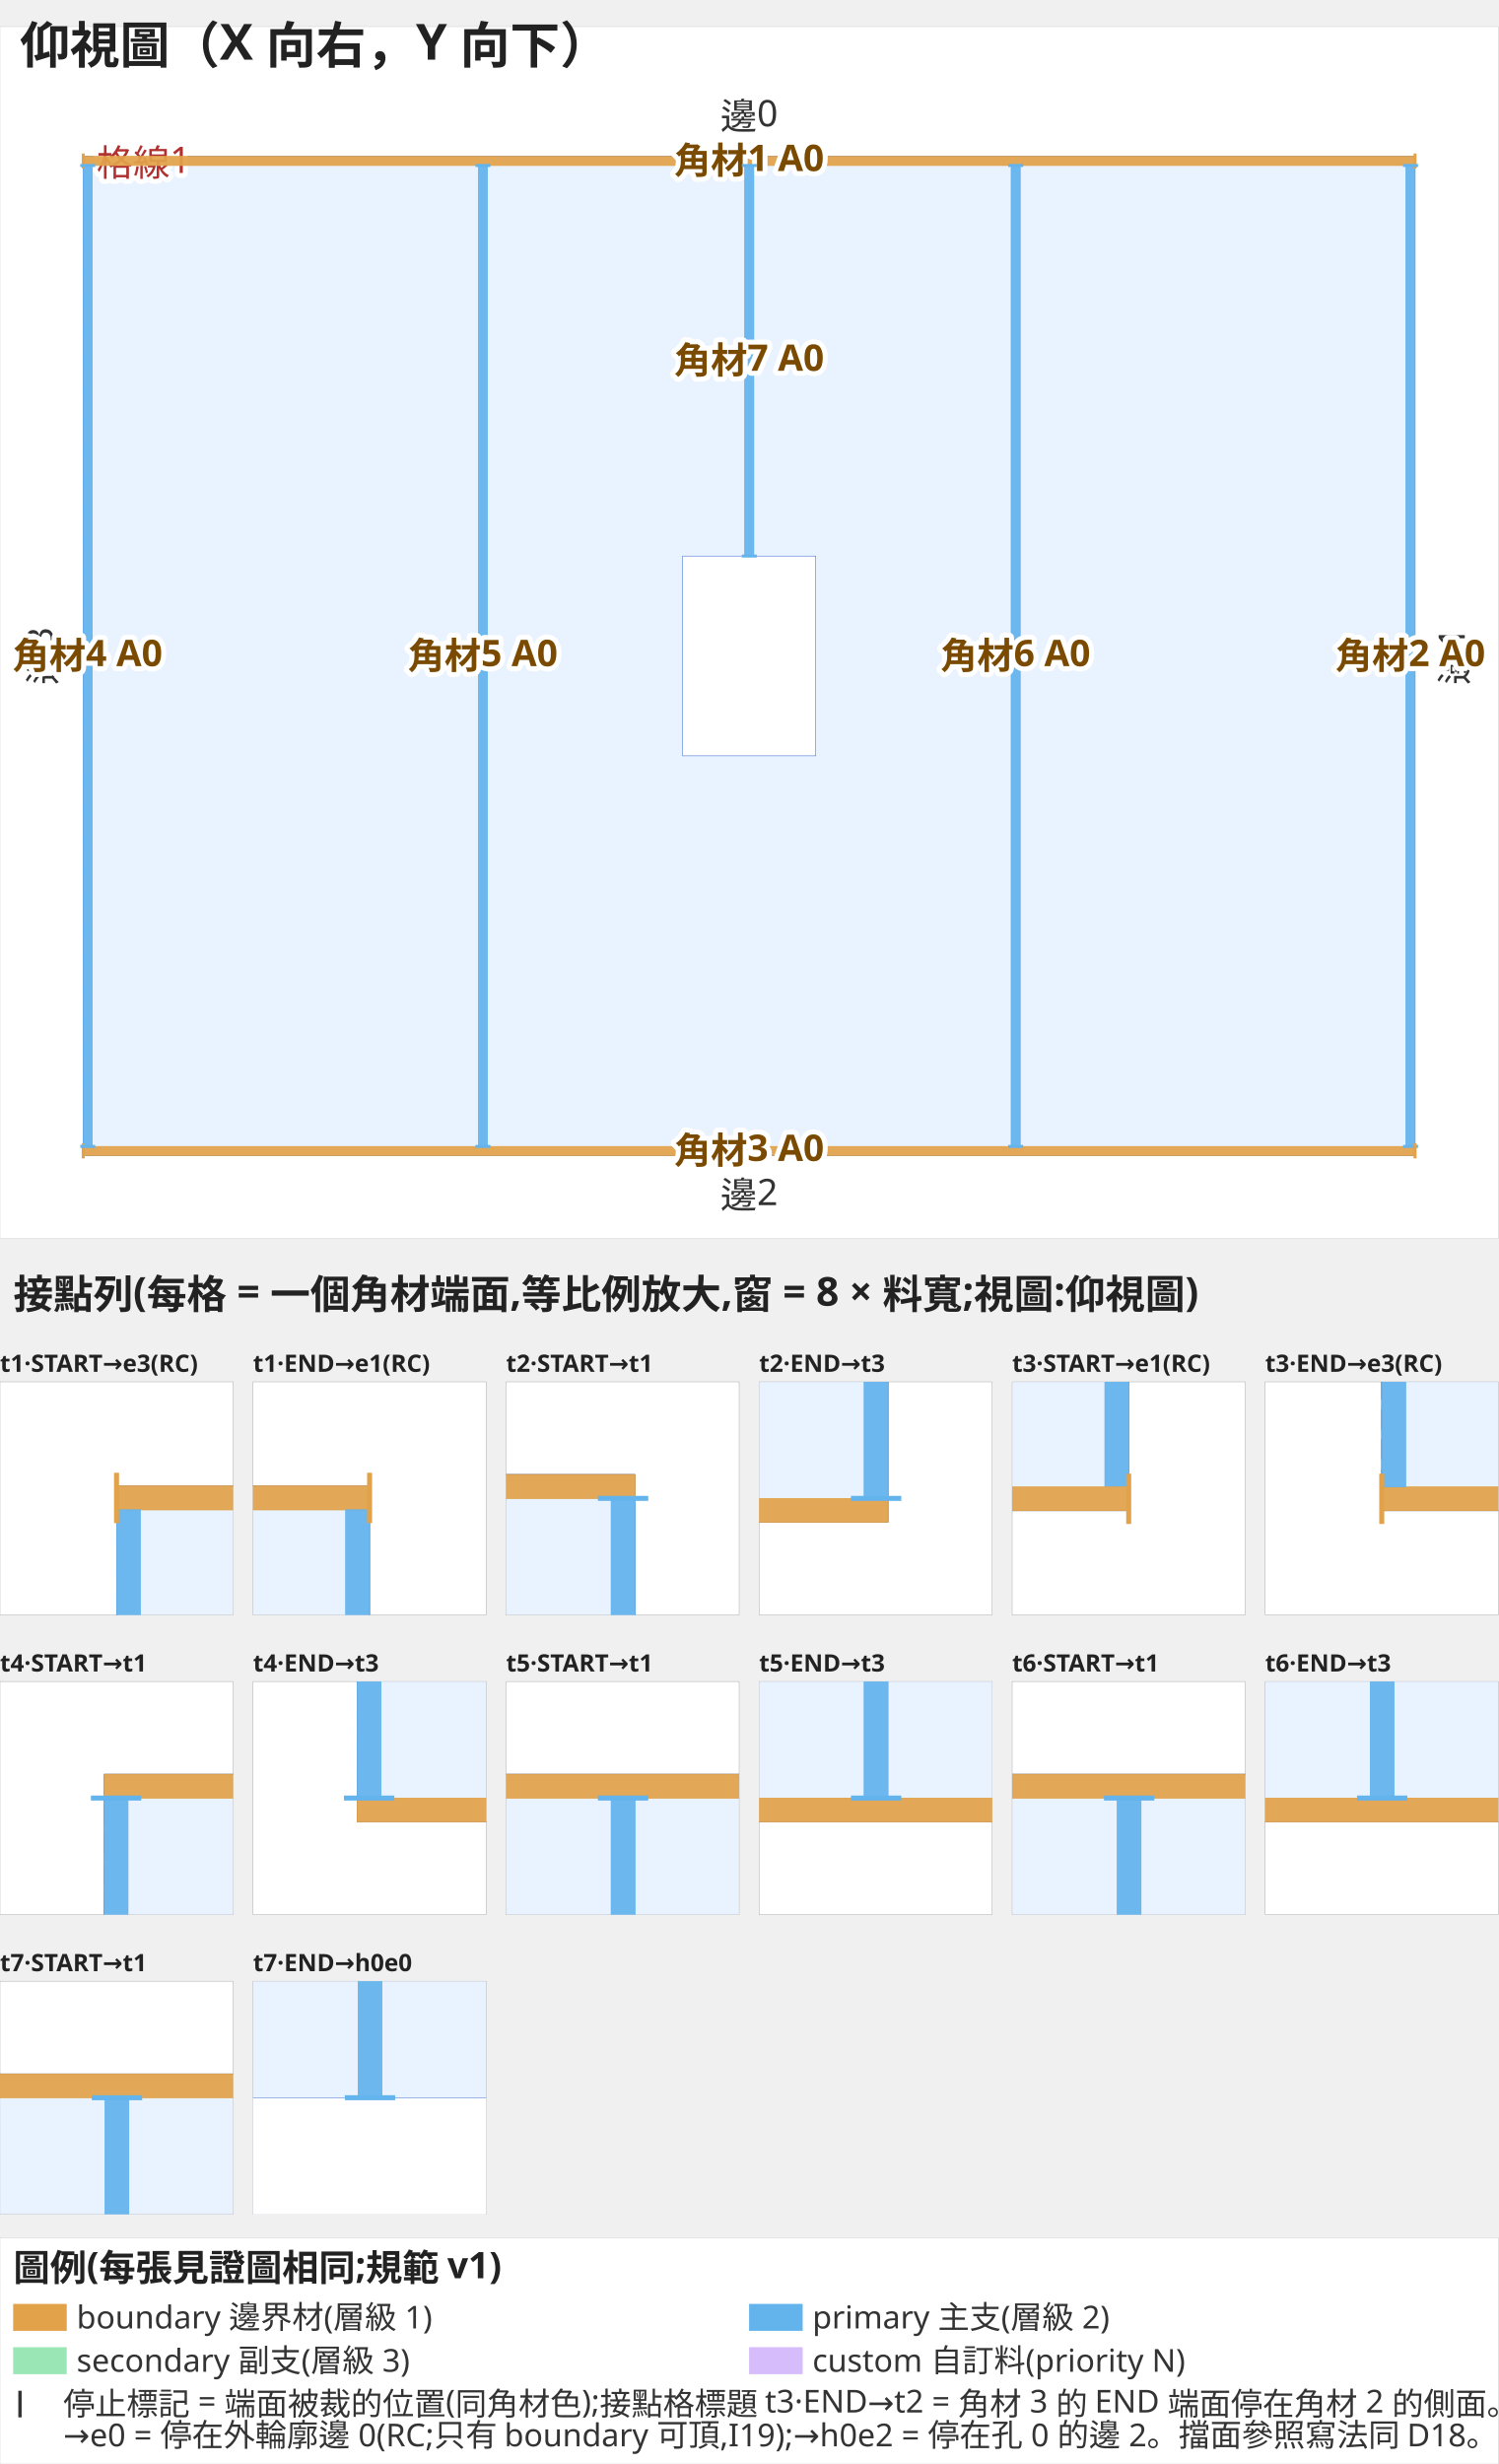
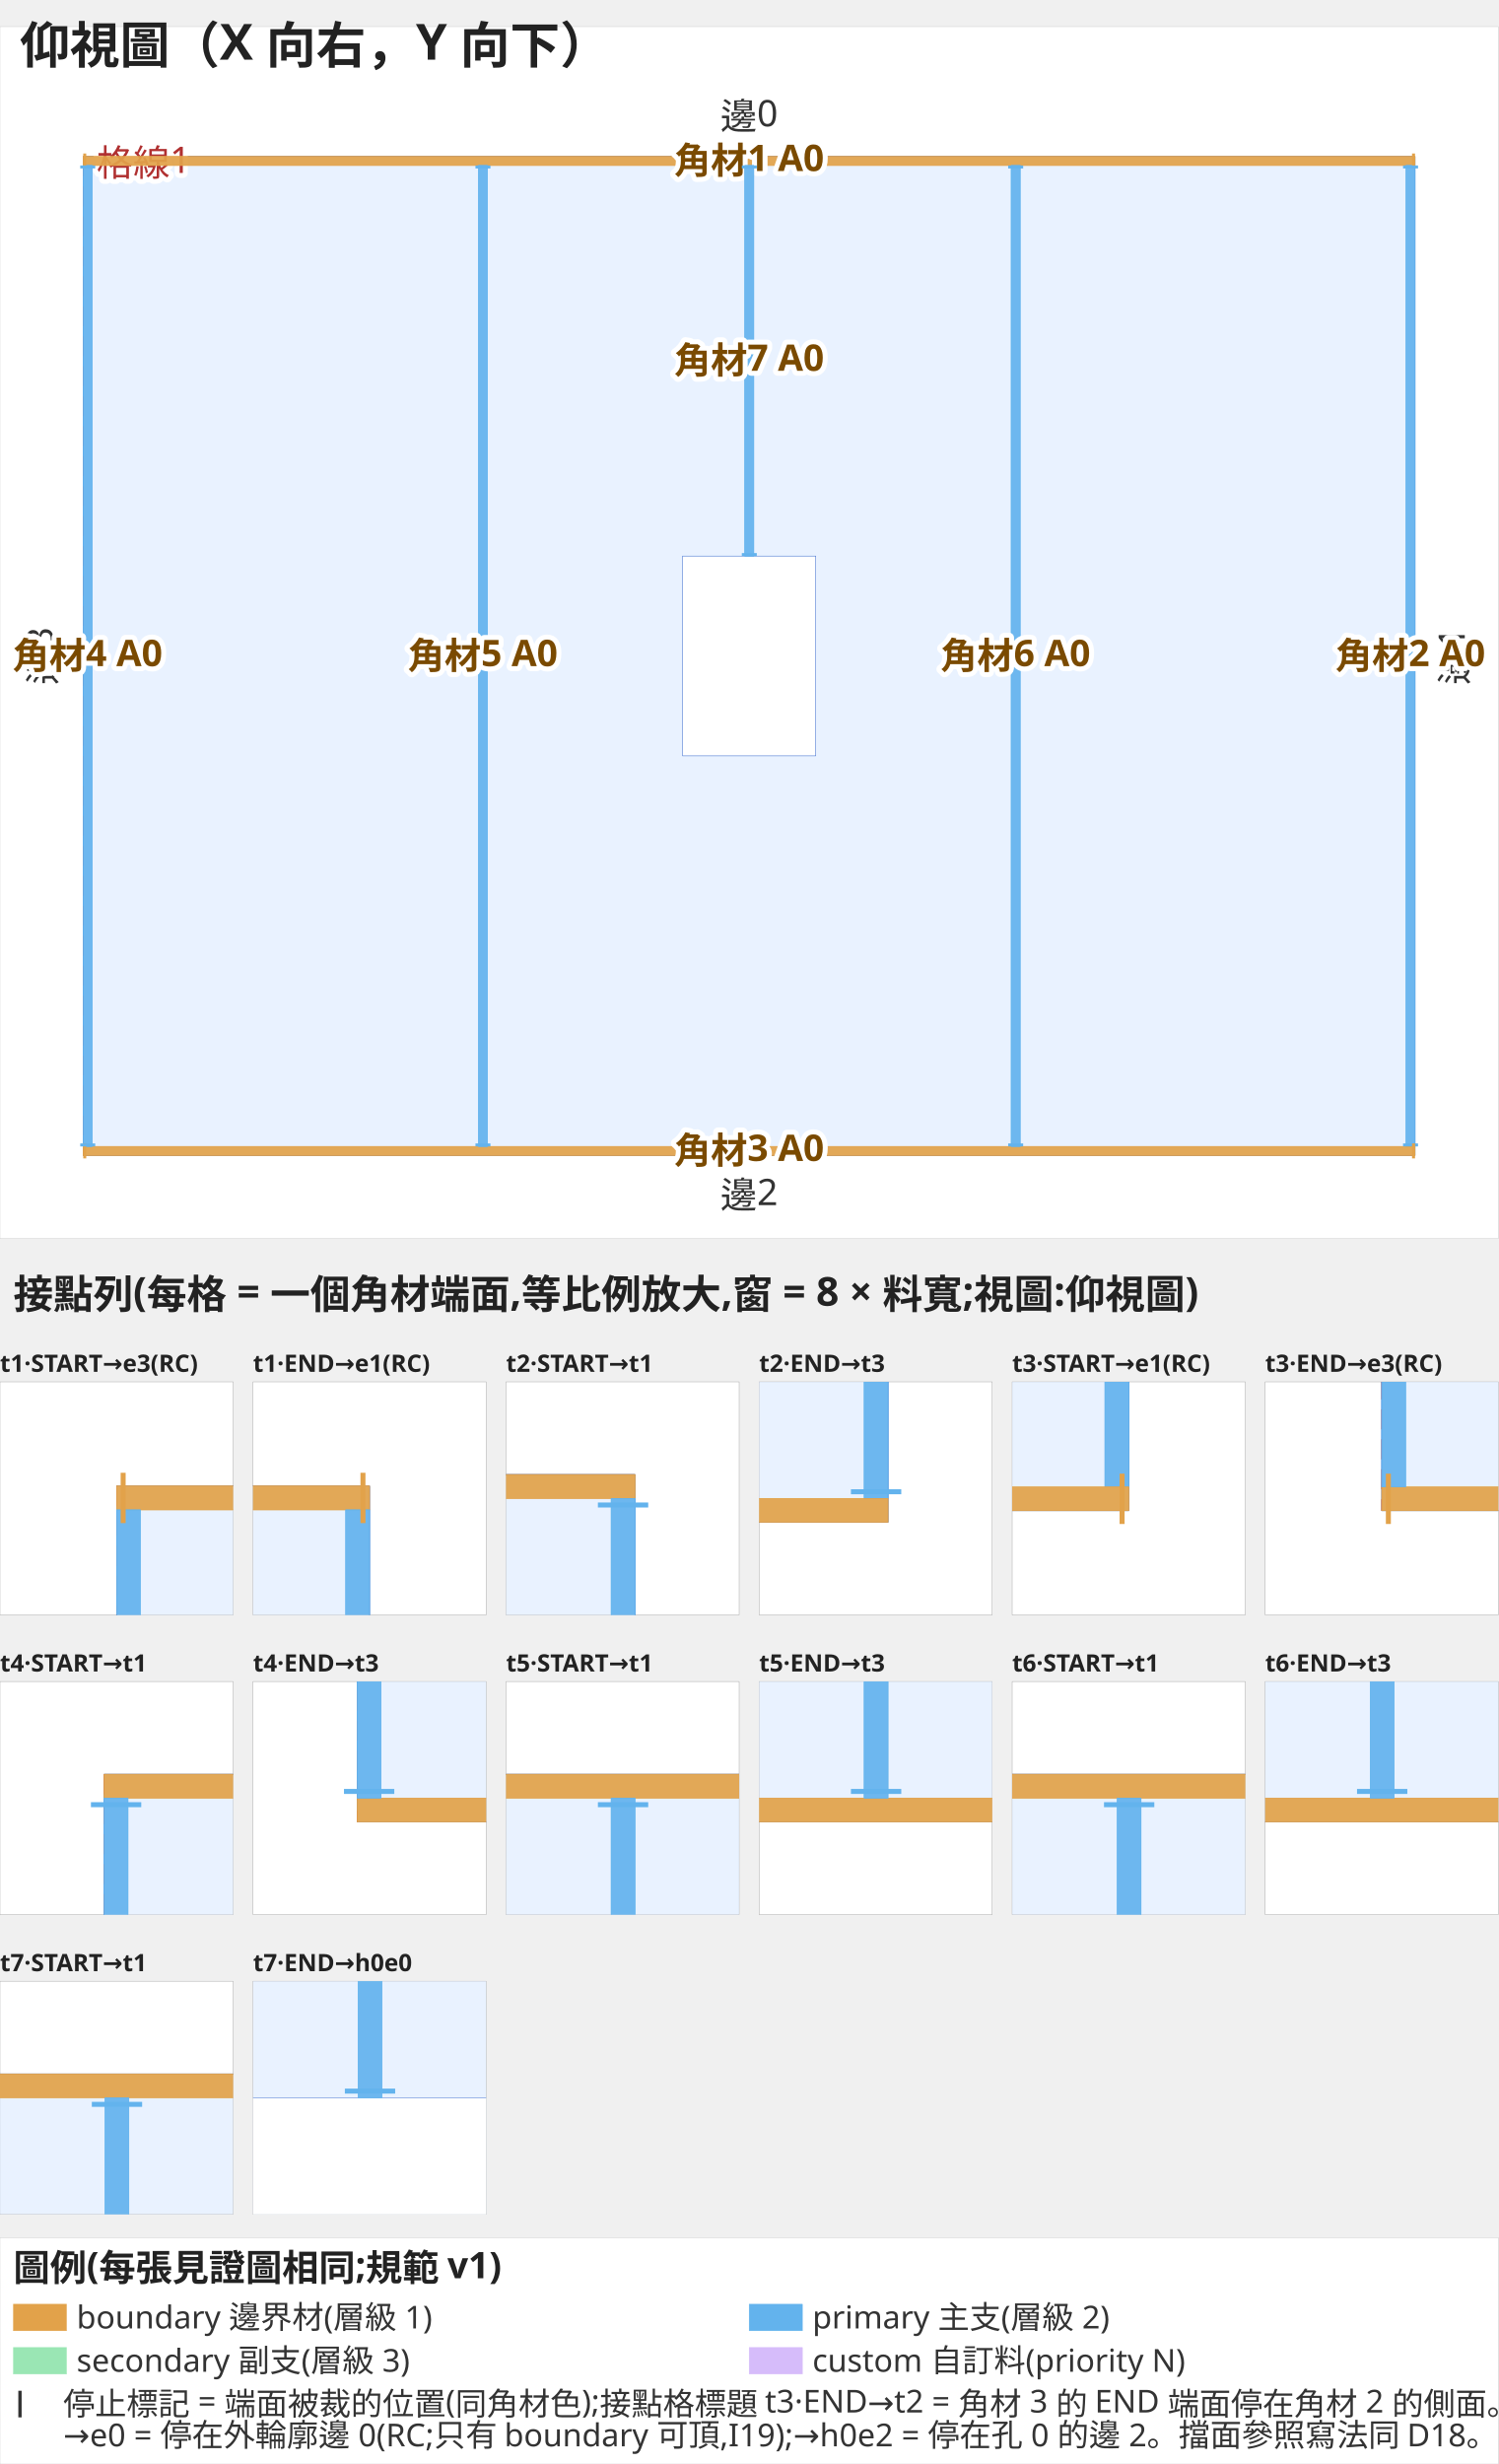
<svg xmlns="http://www.w3.org/2000/svg" width="100%" viewBox="0 1460 4500 7400" data-full="0 1460 4500 7400">
  <style>
  polygon, line, rect { vector-effect: non-scaling-stroke; }
  .frame { fill: #ffffff; stroke: #bbbbbb; stroke-width: 1px; }
  .title { font: bold 150px sans-serif; fill: #222222; }
  .label { font: 110px sans-serif; fill: #333333; text-anchor: middle; dominant-baseline: middle; }
  .guide-label { text-anchor: start; fill: #b03030; }
  .timber-label { fill: #7a4a00; font-weight: bold; }
  .guide-label, .timber-label { paint-order: stroke; stroke: #ffffff; stroke-width: 30px; stroke-linejoin: round; }
  .surface { fill: #dbe9ff; fill-opacity: 0.6; stroke: #3366cc; stroke-width: 1.5px; }
  .hole { fill: #ffffff; stroke: #3366cc; stroke-width: 1.5px; }
  .edge { stroke: #3366cc; stroke-width: 1.5px; }
  .edge-free { stroke: #e08020; stroke-width: 1.5px; stroke-dasharray: 30 15; }
  .guide { stroke: #cc3333; stroke-width: 1px; stroke-dasharray: 60 30; }
  .timber-face { fill: #ffd27f; fill-opacity: 0.5; stroke: #a06000; stroke-width: 1.5px; }
  .timber-face-near { fill-opacity: 0.85; }
</style>
  <style id="witness">.role-boundary{fill:#e2a24a;stroke:#e2a24a}.role-primary{fill:#63b3ed;stroke:#63b3ed}.role-secondary{fill:#9ae6b4;stroke:#9ae6b4}.role-custom{fill:#d6bcfa;stroke:#d6bcfa}.stop{fill:none;stroke-linecap:butt}.stop-label{font:bold 110px sans-serif;dominant-baseline:middle;paint-order:stroke;stroke:#ffffff;stroke-width:30px;stroke-linejoin:round}.tile-frame{fill:#ffffff;stroke:#888888;stroke-width:1px}.tile-title{font:bold 72px sans-serif;fill:#222222}.tile .label{display:none}.legend-title{font:bold 110px sans-serif;fill:#222222}.legend-text{font:95px sans-serif;fill:#333333;dominant-baseline:middle}.legend-box{fill:#ffffff;stroke:#bbbbbb;stroke-width:1px}.section-title{font:bold 120px sans-serif;fill:#222222}</style>
  <g transform="translate(250,1930)" data-view="bottom">
    <rect class="frame" x="-250" y="-390" width="4500" height="3640" />
    <text x="-190" y="-280" class="title">仰視圖（X 向右，Y 向下）</text>
    <polygon points="0,0 4000,0 4000,3000 0,3000" class="surface" />
    <polygon points="1800,1200 2200,1200 2200,1800 1800,1800" class="hole" />
    <line x1="0" y1="0" x2="4000" y2="0" class="edge" />
    <text x="2000" y="-120" class="label">邊0</text>
    <line x1="4000" y1="0" x2="4000" y2="3000" class="edge" />
    <text x="4120" y="1500" class="label" transform="rotate(-90 4120 1500)">邊1</text>
    <line x1="4000" y1="3000" x2="0" y2="3000" class="edge" />
    <text x="2000" y="3120" class="label">邊2</text>
    <line x1="0" y1="3000" x2="0" y2="0" class="edge" />
    <text x="-120" y="1500" class="label" transform="rotate(-90 -120 1500)">邊3</text>
    <line x1="0" y1="0" x2="0" y2="3000" class="guide" />
    <text x="40" y="20" class="label guide-label">格線1</text>
    <line x1="0" y1="0" x2="0" y2="3000" class="guide" />
    <line x1="0" y1="0" x2="0" y2="3000" class="guide" />
    <polygon points="0,0 4000,0 4000,27 0,27" class="timber-face role-boundary" data-t="1" />
    <polygon points="0,0 0,27 4000,27 4000,0" class="timber-face timber-face-near role-boundary" data-t="1" />
    <text x="2000" y="13" class="label timber-label">角材1 A0</text>
    <polygon points="4000,27 4000,2973 3973,2973 3973,27" class="timber-face role-primary" data-t="2" />
    <polygon points="4000,27 3973,27 3973,2973 4000,2973" class="timber-face timber-face-near role-primary" data-t="2" />
    <text x="3986" y="1500" class="label timber-label">角材2 A0</text>
    <polygon points="4000,3000 0,3000 0,2973 4000,2973" class="timber-face role-boundary" data-t="3" />
    <polygon points="4000,3000 4000,2973 0,2973 0,3000" class="timber-face timber-face-near role-boundary" data-t="3" />
    <text x="2000" y="2986" class="label timber-label">角材3 A0</text>
    <polygon points="27,27 27,2973 0,2973 0,27" class="timber-face role-primary" data-t="4" />
    <polygon points="27,27 0,27 0,2973 27,2973" class="timber-face timber-face-near role-primary" data-t="4" />
    <text x="13" y="1500" class="label timber-label">角材4 A0</text>
    <polygon points="1214,27 1214,2973 1187,2973 1187,27" class="timber-face role-primary" data-t="5" />
    <polygon points="1214,27 1187,27 1187,2973 1214,2973" class="timber-face timber-face-near role-primary" data-t="5" />
    <text x="1200" y="1500" class="label timber-label">角材5 A0</text>
    <polygon points="2814,27 2814,2973 2787,2973 2787,27" class="timber-face role-primary" data-t="6" />
    <polygon points="2814,27 2787,27 2787,2973 2814,2973" class="timber-face timber-face-near role-primary" data-t="6" />
    <text x="2800" y="1500" class="label timber-label">角材6 A0</text>
    <polygon points="2014,27 2014,1200 1987,1200 1987,27" class="timber-face role-primary" data-t="7" />
    <polygon points="2014,27 1987,27 1987,1200 2014,1200" class="timber-face timber-face-near role-primary" data-t="7" />
    <text x="2000" y="613" class="label timber-label">角材7 A0</text>
-     <line x1="0" y1="-9" x2="0" y2="36" class="stop" stroke="#e2a24a" stroke-width="9" data-joint="t1.START" />
-     <line x1="4000" y1="-9" x2="4000" y2="36" class="stop" stroke="#e2a24a" stroke-width="9" data-joint="t1.END" />
-     <line x1="3964" y1="27" x2="4009" y2="27" class="stop" stroke="#63b3ed" stroke-width="9" data-joint="t2.START" />
-     <line x1="3964" y1="2973" x2="4009" y2="2973" class="stop" stroke="#63b3ed" stroke-width="9" data-joint="t2.END" />
-     <line x1="4000" y1="2964" x2="4000" y2="3009" class="stop" stroke="#e2a24a" stroke-width="9" data-joint="t3.START" />
-     <line x1="0" y1="2964" x2="0" y2="3009" class="stop" stroke="#e2a24a" stroke-width="9" data-joint="t3.END" />
-     <line x1="-9" y1="27" x2="36" y2="27" class="stop" stroke="#63b3ed" stroke-width="9" data-joint="t4.START" />
-     <line x1="-9" y1="2973" x2="36" y2="2973" class="stop" stroke="#63b3ed" stroke-width="9" data-joint="t4.END" />
-     <line x1="1178" y1="27" x2="1223" y2="27" class="stop" stroke="#63b3ed" stroke-width="9" data-joint="t5.START" />
-     <line x1="1178" y1="2973" x2="1223" y2="2973" class="stop" stroke="#63b3ed" stroke-width="9" data-joint="t5.END" />
-     <line x1="2778" y1="27" x2="2823" y2="27" class="stop" stroke="#63b3ed" stroke-width="9" data-joint="t6.START" />
-     <line x1="2778" y1="2973" x2="2823" y2="2973" class="stop" stroke="#63b3ed" stroke-width="9" data-joint="t6.END" />
-     <line x1="1978" y1="27" x2="2023" y2="27" class="stop" stroke="#63b3ed" stroke-width="9" data-joint="t7.START" />
-     <line x1="1978" y1="1200" x2="2023" y2="1200" class="stop" stroke="#63b3ed" stroke-width="9" data-joint="t7.END" />
+     <line x1="4.5" y1="-9" x2="4.5" y2="36" class="stop" stroke="#e2a24a" stroke-width="9" data-joint="t1.START" />
+     <line x1="3995.5" y1="-9" x2="3995.5" y2="36" class="stop" stroke="#e2a24a" stroke-width="9" data-joint="t1.END" />
+     <line x1="3964" y1="31.5" x2="4009" y2="31.5" class="stop" stroke="#63b3ed" stroke-width="9" data-joint="t2.START" />
+     <line x1="3964" y1="2968.5" x2="4009" y2="2968.5" class="stop" stroke="#63b3ed" stroke-width="9" data-joint="t2.END" />
+     <line x1="3995.5" y1="2964" x2="3995.5" y2="3009" class="stop" stroke="#e2a24a" stroke-width="9" data-joint="t3.START" />
+     <line x1="4.5" y1="2964" x2="4.5" y2="3009" class="stop" stroke="#e2a24a" stroke-width="9" data-joint="t3.END" />
+     <line x1="-9" y1="31.5" x2="36" y2="31.5" class="stop" stroke="#63b3ed" stroke-width="9" data-joint="t4.START" />
+     <line x1="-9" y1="2968.5" x2="36" y2="2968.5" class="stop" stroke="#63b3ed" stroke-width="9" data-joint="t4.END" />
+     <line x1="1178" y1="31.5" x2="1223" y2="31.5" class="stop" stroke="#63b3ed" stroke-width="9" data-joint="t5.START" />
+     <line x1="1178" y1="2968.5" x2="1223" y2="2968.5" class="stop" stroke="#63b3ed" stroke-width="9" data-joint="t5.END" />
+     <line x1="2778" y1="31.5" x2="2823" y2="31.5" class="stop" stroke="#63b3ed" stroke-width="9" data-joint="t6.START" />
+     <line x1="2778" y1="2968.5" x2="2823" y2="2968.5" class="stop" stroke="#63b3ed" stroke-width="9" data-joint="t6.END" />
+     <line x1="1978" y1="31.5" x2="2023" y2="31.5" class="stop" stroke="#63b3ed" stroke-width="9" data-joint="t7.START" />
+     <line x1="1978" y1="1195.5" x2="2023" y2="1195.5" class="stop" stroke="#63b3ed" stroke-width="9" data-joint="t7.END" />
  </g>
  <text x="40" y="5390" class="section-title">接點列(每格 = 一個角材端面,等比例放大,窗 = 8 × 料寬;視圖:仰視圖)</text>
  <text x="0" y="5580" class="tile-title">t1·START→e3(RC)</text>
  <rect x="0" y="5610" width="700" height="700" class="tile-frame" />
  <svg x="0" y="5610" width="700" height="700" viewBox="-132 -118 264 264" preserveAspectRatio="xMidYMid meet" class="tile" data-joint="t1.START">
    <polygon points="0,0 4000,0 4000,3000 0,3000" class="surface" />
    <polygon points="1800,1200 2200,1200 2200,1800 1800,1800" class="hole" />
    <line x1="0" y1="0" x2="4000" y2="0" class="edge" />
    <line x1="4000" y1="0" x2="4000" y2="3000" class="edge" />
    <line x1="4000" y1="3000" x2="0" y2="3000" class="edge" />
    <line x1="0" y1="3000" x2="0" y2="0" class="edge" />
    <line x1="0" y1="0" x2="0" y2="3000" class="guide" />
    <line x1="0" y1="0" x2="0" y2="3000" class="guide" />
    <line x1="0" y1="0" x2="0" y2="3000" class="guide" />
    <polygon points="0,0 4000,0 4000,27 0,27" class="timber-face role-boundary" data-t="1" />
    <polygon points="0,0 0,27 4000,27 4000,0" class="timber-face timber-face-near role-boundary" data-t="1" />
    <polygon points="4000,27 4000,2973 3973,2973 3973,27" class="timber-face role-primary" data-t="2" />
    <polygon points="4000,27 3973,27 3973,2973 4000,2973" class="timber-face timber-face-near role-primary" data-t="2" />
    <polygon points="4000,3000 0,3000 0,2973 4000,2973" class="timber-face role-boundary" data-t="3" />
    <polygon points="4000,3000 4000,2973 0,2973 0,3000" class="timber-face timber-face-near role-boundary" data-t="3" />
    <polygon points="27,27 27,2973 0,2973 0,27" class="timber-face role-primary" data-t="4" />
    <polygon points="27,27 0,27 0,2973 27,2973" class="timber-face timber-face-near role-primary" data-t="4" />
    <polygon points="1214,27 1214,2973 1187,2973 1187,27" class="timber-face role-primary" data-t="5" />
    <polygon points="1214,27 1187,27 1187,2973 1214,2973" class="timber-face timber-face-near role-primary" data-t="5" />
    <polygon points="2814,27 2814,2973 2787,2973 2787,27" class="timber-face role-primary" data-t="6" />
    <polygon points="2814,27 2787,27 2787,2973 2814,2973" class="timber-face timber-face-near role-primary" data-t="6" />
    <polygon points="2014,27 2014,1200 1987,1200 1987,27" class="timber-face role-primary" data-t="7" />
    <polygon points="2014,27 1987,27 1987,1200 2014,1200" class="timber-face timber-face-near role-primary" data-t="7" />
-     <line x1="0" y1="-15" x2="0" y2="42" class="stop" stroke="#e2a24a" stroke-width="15" data-joint="t1.START" />
+     <line x1="7.5" y1="-15" x2="7.5" y2="42" class="stop" stroke="#e2a24a" stroke-width="15" data-joint="t1.START" />
  </svg>
  <text x="760" y="5580" class="tile-title">t1·END→e1(RC)</text>
  <rect x="760" y="5610" width="700" height="700" class="tile-frame" />
  <svg x="760" y="5610" width="700" height="700" viewBox="3868 -118 264 264" preserveAspectRatio="xMidYMid meet" class="tile" data-joint="t1.END">
    <polygon points="0,0 4000,0 4000,3000 0,3000" class="surface" />
    <polygon points="1800,1200 2200,1200 2200,1800 1800,1800" class="hole" />
    <line x1="0" y1="0" x2="4000" y2="0" class="edge" />
    <line x1="4000" y1="0" x2="4000" y2="3000" class="edge" />
    <line x1="4000" y1="3000" x2="0" y2="3000" class="edge" />
    <line x1="0" y1="3000" x2="0" y2="0" class="edge" />
    <line x1="0" y1="0" x2="0" y2="3000" class="guide" />
    <line x1="0" y1="0" x2="0" y2="3000" class="guide" />
    <line x1="0" y1="0" x2="0" y2="3000" class="guide" />
    <polygon points="0,0 4000,0 4000,27 0,27" class="timber-face role-boundary" data-t="1" />
    <polygon points="0,0 0,27 4000,27 4000,0" class="timber-face timber-face-near role-boundary" data-t="1" />
    <polygon points="4000,27 4000,2973 3973,2973 3973,27" class="timber-face role-primary" data-t="2" />
    <polygon points="4000,27 3973,27 3973,2973 4000,2973" class="timber-face timber-face-near role-primary" data-t="2" />
    <polygon points="4000,3000 0,3000 0,2973 4000,2973" class="timber-face role-boundary" data-t="3" />
    <polygon points="4000,3000 4000,2973 0,2973 0,3000" class="timber-face timber-face-near role-boundary" data-t="3" />
    <polygon points="27,27 27,2973 0,2973 0,27" class="timber-face role-primary" data-t="4" />
    <polygon points="27,27 0,27 0,2973 27,2973" class="timber-face timber-face-near role-primary" data-t="4" />
    <polygon points="1214,27 1214,2973 1187,2973 1187,27" class="timber-face role-primary" data-t="5" />
    <polygon points="1214,27 1187,27 1187,2973 1214,2973" class="timber-face timber-face-near role-primary" data-t="5" />
    <polygon points="2814,27 2814,2973 2787,2973 2787,27" class="timber-face role-primary" data-t="6" />
    <polygon points="2814,27 2787,27 2787,2973 2814,2973" class="timber-face timber-face-near role-primary" data-t="6" />
    <polygon points="2014,27 2014,1200 1987,1200 1987,27" class="timber-face role-primary" data-t="7" />
    <polygon points="2014,27 1987,27 1987,1200 2014,1200" class="timber-face timber-face-near role-primary" data-t="7" />
-     <line x1="4000" y1="-15" x2="4000" y2="42" class="stop" stroke="#e2a24a" stroke-width="15" data-joint="t1.END" />
+     <line x1="3992.5" y1="-15" x2="3992.5" y2="42" class="stop" stroke="#e2a24a" stroke-width="15" data-joint="t1.END" />
  </svg>
  <text x="1520" y="5580" class="tile-title">t2·START→t1</text>
  <rect x="1520" y="5610" width="700" height="700" class="tile-frame" />
  <svg x="1520" y="5610" width="700" height="700" viewBox="3854 -105 264 264" preserveAspectRatio="xMidYMid meet" class="tile" data-joint="t2.START">
    <polygon points="0,0 4000,0 4000,3000 0,3000" class="surface" />
    <polygon points="1800,1200 2200,1200 2200,1800 1800,1800" class="hole" />
    <line x1="0" y1="0" x2="4000" y2="0" class="edge" />
    <line x1="4000" y1="0" x2="4000" y2="3000" class="edge" />
    <line x1="4000" y1="3000" x2="0" y2="3000" class="edge" />
    <line x1="0" y1="3000" x2="0" y2="0" class="edge" />
    <line x1="0" y1="0" x2="0" y2="3000" class="guide" />
    <line x1="0" y1="0" x2="0" y2="3000" class="guide" />
    <line x1="0" y1="0" x2="0" y2="3000" class="guide" />
    <polygon points="0,0 4000,0 4000,27 0,27" class="timber-face role-boundary" data-t="1" />
    <polygon points="0,0 0,27 4000,27 4000,0" class="timber-face timber-face-near role-boundary" data-t="1" />
    <polygon points="4000,27 4000,2973 3973,2973 3973,27" class="timber-face role-primary" data-t="2" />
    <polygon points="4000,27 3973,27 3973,2973 4000,2973" class="timber-face timber-face-near role-primary" data-t="2" />
    <polygon points="4000,3000 0,3000 0,2973 4000,2973" class="timber-face role-boundary" data-t="3" />
    <polygon points="4000,3000 4000,2973 0,2973 0,3000" class="timber-face timber-face-near role-boundary" data-t="3" />
    <polygon points="27,27 27,2973 0,2973 0,27" class="timber-face role-primary" data-t="4" />
    <polygon points="27,27 0,27 0,2973 27,2973" class="timber-face timber-face-near role-primary" data-t="4" />
    <polygon points="1214,27 1214,2973 1187,2973 1187,27" class="timber-face role-primary" data-t="5" />
    <polygon points="1214,27 1187,27 1187,2973 1214,2973" class="timber-face timber-face-near role-primary" data-t="5" />
    <polygon points="2814,27 2814,2973 2787,2973 2787,27" class="timber-face role-primary" data-t="6" />
    <polygon points="2814,27 2787,27 2787,2973 2814,2973" class="timber-face timber-face-near role-primary" data-t="6" />
    <polygon points="2014,27 2014,1200 1987,1200 1987,27" class="timber-face role-primary" data-t="7" />
    <polygon points="2014,27 1987,27 1987,1200 2014,1200" class="timber-face timber-face-near role-primary" data-t="7" />
-     <line x1="3958" y1="27" x2="4015" y2="27" class="stop" stroke="#63b3ed" stroke-width="15" data-joint="t2.START" />
+     <line x1="3958" y1="34.5" x2="4015" y2="34.5" class="stop" stroke="#63b3ed" stroke-width="15" data-joint="t2.START" />
  </svg>
  <text x="2280" y="5580" class="tile-title">t2·END→t3</text>
  <rect x="2280" y="5610" width="700" height="700" class="tile-frame" />
  <svg x="2280" y="5610" width="700" height="700" viewBox="3854 2841 264 264" preserveAspectRatio="xMidYMid meet" class="tile" data-joint="t2.END">
    <polygon points="0,0 4000,0 4000,3000 0,3000" class="surface" />
    <polygon points="1800,1200 2200,1200 2200,1800 1800,1800" class="hole" />
    <line x1="0" y1="0" x2="4000" y2="0" class="edge" />
    <line x1="4000" y1="0" x2="4000" y2="3000" class="edge" />
    <line x1="4000" y1="3000" x2="0" y2="3000" class="edge" />
    <line x1="0" y1="3000" x2="0" y2="0" class="edge" />
    <line x1="0" y1="0" x2="0" y2="3000" class="guide" />
    <line x1="0" y1="0" x2="0" y2="3000" class="guide" />
    <line x1="0" y1="0" x2="0" y2="3000" class="guide" />
    <polygon points="0,0 4000,0 4000,27 0,27" class="timber-face role-boundary" data-t="1" />
    <polygon points="0,0 0,27 4000,27 4000,0" class="timber-face timber-face-near role-boundary" data-t="1" />
    <polygon points="4000,27 4000,2973 3973,2973 3973,27" class="timber-face role-primary" data-t="2" />
    <polygon points="4000,27 3973,27 3973,2973 4000,2973" class="timber-face timber-face-near role-primary" data-t="2" />
    <polygon points="4000,3000 0,3000 0,2973 4000,2973" class="timber-face role-boundary" data-t="3" />
    <polygon points="4000,3000 4000,2973 0,2973 0,3000" class="timber-face timber-face-near role-boundary" data-t="3" />
    <polygon points="27,27 27,2973 0,2973 0,27" class="timber-face role-primary" data-t="4" />
    <polygon points="27,27 0,27 0,2973 27,2973" class="timber-face timber-face-near role-primary" data-t="4" />
    <polygon points="1214,27 1214,2973 1187,2973 1187,27" class="timber-face role-primary" data-t="5" />
    <polygon points="1214,27 1187,27 1187,2973 1214,2973" class="timber-face timber-face-near role-primary" data-t="5" />
    <polygon points="2814,27 2814,2973 2787,2973 2787,27" class="timber-face role-primary" data-t="6" />
    <polygon points="2814,27 2787,27 2787,2973 2814,2973" class="timber-face timber-face-near role-primary" data-t="6" />
    <polygon points="2014,27 2014,1200 1987,1200 1987,27" class="timber-face role-primary" data-t="7" />
    <polygon points="2014,27 1987,27 1987,1200 2014,1200" class="timber-face timber-face-near role-primary" data-t="7" />
-     <line x1="3958" y1="2973" x2="4015" y2="2973" class="stop" stroke="#63b3ed" stroke-width="15" data-joint="t2.END" />
+     <line x1="3958" y1="2965.5" x2="4015" y2="2965.5" class="stop" stroke="#63b3ed" stroke-width="15" data-joint="t2.END" />
  </svg>
  <text x="3040" y="5580" class="tile-title">t3·START→e1(RC)</text>
  <rect x="3040" y="5610" width="700" height="700" class="tile-frame" />
  <svg x="3040" y="5610" width="700" height="700" viewBox="3868 2854 264 264" preserveAspectRatio="xMidYMid meet" class="tile" data-joint="t3.START">
    <polygon points="0,0 4000,0 4000,3000 0,3000" class="surface" />
    <polygon points="1800,1200 2200,1200 2200,1800 1800,1800" class="hole" />
    <line x1="0" y1="0" x2="4000" y2="0" class="edge" />
    <line x1="4000" y1="0" x2="4000" y2="3000" class="edge" />
    <line x1="4000" y1="3000" x2="0" y2="3000" class="edge" />
    <line x1="0" y1="3000" x2="0" y2="0" class="edge" />
    <line x1="0" y1="0" x2="0" y2="3000" class="guide" />
    <line x1="0" y1="0" x2="0" y2="3000" class="guide" />
    <line x1="0" y1="0" x2="0" y2="3000" class="guide" />
    <polygon points="0,0 4000,0 4000,27 0,27" class="timber-face role-boundary" data-t="1" />
    <polygon points="0,0 0,27 4000,27 4000,0" class="timber-face timber-face-near role-boundary" data-t="1" />
    <polygon points="4000,27 4000,2973 3973,2973 3973,27" class="timber-face role-primary" data-t="2" />
    <polygon points="4000,27 3973,27 3973,2973 4000,2973" class="timber-face timber-face-near role-primary" data-t="2" />
    <polygon points="4000,3000 0,3000 0,2973 4000,2973" class="timber-face role-boundary" data-t="3" />
    <polygon points="4000,3000 4000,2973 0,2973 0,3000" class="timber-face timber-face-near role-boundary" data-t="3" />
    <polygon points="27,27 27,2973 0,2973 0,27" class="timber-face role-primary" data-t="4" />
    <polygon points="27,27 0,27 0,2973 27,2973" class="timber-face timber-face-near role-primary" data-t="4" />
    <polygon points="1214,27 1214,2973 1187,2973 1187,27" class="timber-face role-primary" data-t="5" />
    <polygon points="1214,27 1187,27 1187,2973 1214,2973" class="timber-face timber-face-near role-primary" data-t="5" />
    <polygon points="2814,27 2814,2973 2787,2973 2787,27" class="timber-face role-primary" data-t="6" />
    <polygon points="2814,27 2787,27 2787,2973 2814,2973" class="timber-face timber-face-near role-primary" data-t="6" />
    <polygon points="2014,27 2014,1200 1987,1200 1987,27" class="timber-face role-primary" data-t="7" />
    <polygon points="2014,27 1987,27 1987,1200 2014,1200" class="timber-face timber-face-near role-primary" data-t="7" />
-     <line x1="4000" y1="2958" x2="4000" y2="3015" class="stop" stroke="#e2a24a" stroke-width="15" data-joint="t3.START" />
+     <line x1="3992.5" y1="2958" x2="3992.5" y2="3015" class="stop" stroke="#e2a24a" stroke-width="15" data-joint="t3.START" />
  </svg>
  <text x="3800" y="5580" class="tile-title">t3·END→e3(RC)</text>
  <rect x="3800" y="5610" width="700" height="700" class="tile-frame" />
  <svg x="3800" y="5610" width="700" height="700" viewBox="-132 2854 264 264" preserveAspectRatio="xMidYMid meet" class="tile" data-joint="t3.END">
    <polygon points="0,0 4000,0 4000,3000 0,3000" class="surface" />
    <polygon points="1800,1200 2200,1200 2200,1800 1800,1800" class="hole" />
    <line x1="0" y1="0" x2="4000" y2="0" class="edge" />
    <line x1="4000" y1="0" x2="4000" y2="3000" class="edge" />
    <line x1="4000" y1="3000" x2="0" y2="3000" class="edge" />
    <line x1="0" y1="3000" x2="0" y2="0" class="edge" />
    <line x1="0" y1="0" x2="0" y2="3000" class="guide" />
    <line x1="0" y1="0" x2="0" y2="3000" class="guide" />
    <line x1="0" y1="0" x2="0" y2="3000" class="guide" />
    <polygon points="0,0 4000,0 4000,27 0,27" class="timber-face role-boundary" data-t="1" />
    <polygon points="0,0 0,27 4000,27 4000,0" class="timber-face timber-face-near role-boundary" data-t="1" />
    <polygon points="4000,27 4000,2973 3973,2973 3973,27" class="timber-face role-primary" data-t="2" />
    <polygon points="4000,27 3973,27 3973,2973 4000,2973" class="timber-face timber-face-near role-primary" data-t="2" />
    <polygon points="4000,3000 0,3000 0,2973 4000,2973" class="timber-face role-boundary" data-t="3" />
    <polygon points="4000,3000 4000,2973 0,2973 0,3000" class="timber-face timber-face-near role-boundary" data-t="3" />
    <polygon points="27,27 27,2973 0,2973 0,27" class="timber-face role-primary" data-t="4" />
    <polygon points="27,27 0,27 0,2973 27,2973" class="timber-face timber-face-near role-primary" data-t="4" />
    <polygon points="1214,27 1214,2973 1187,2973 1187,27" class="timber-face role-primary" data-t="5" />
    <polygon points="1214,27 1187,27 1187,2973 1214,2973" class="timber-face timber-face-near role-primary" data-t="5" />
    <polygon points="2814,27 2814,2973 2787,2973 2787,27" class="timber-face role-primary" data-t="6" />
    <polygon points="2814,27 2787,27 2787,2973 2814,2973" class="timber-face timber-face-near role-primary" data-t="6" />
    <polygon points="2014,27 2014,1200 1987,1200 1987,27" class="timber-face role-primary" data-t="7" />
    <polygon points="2014,27 1987,27 1987,1200 2014,1200" class="timber-face timber-face-near role-primary" data-t="7" />
-     <line x1="0" y1="2958" x2="0" y2="3015" class="stop" stroke="#e2a24a" stroke-width="15" data-joint="t3.END" />
+     <line x1="7.5" y1="2958" x2="7.5" y2="3015" class="stop" stroke="#e2a24a" stroke-width="15" data-joint="t3.END" />
  </svg>
  <text x="0" y="6480" class="tile-title">t4·START→t1</text>
  <rect x="0" y="6510" width="700" height="700" class="tile-frame" />
  <svg x="0" y="6510" width="700" height="700" viewBox="-118 -105 264 264" preserveAspectRatio="xMidYMid meet" class="tile" data-joint="t4.START">
    <polygon points="0,0 4000,0 4000,3000 0,3000" class="surface" />
    <polygon points="1800,1200 2200,1200 2200,1800 1800,1800" class="hole" />
    <line x1="0" y1="0" x2="4000" y2="0" class="edge" />
    <line x1="4000" y1="0" x2="4000" y2="3000" class="edge" />
    <line x1="4000" y1="3000" x2="0" y2="3000" class="edge" />
    <line x1="0" y1="3000" x2="0" y2="0" class="edge" />
    <line x1="0" y1="0" x2="0" y2="3000" class="guide" />
    <line x1="0" y1="0" x2="0" y2="3000" class="guide" />
    <line x1="0" y1="0" x2="0" y2="3000" class="guide" />
    <polygon points="0,0 4000,0 4000,27 0,27" class="timber-face role-boundary" data-t="1" />
    <polygon points="0,0 0,27 4000,27 4000,0" class="timber-face timber-face-near role-boundary" data-t="1" />
    <polygon points="4000,27 4000,2973 3973,2973 3973,27" class="timber-face role-primary" data-t="2" />
    <polygon points="4000,27 3973,27 3973,2973 4000,2973" class="timber-face timber-face-near role-primary" data-t="2" />
    <polygon points="4000,3000 0,3000 0,2973 4000,2973" class="timber-face role-boundary" data-t="3" />
    <polygon points="4000,3000 4000,2973 0,2973 0,3000" class="timber-face timber-face-near role-boundary" data-t="3" />
    <polygon points="27,27 27,2973 0,2973 0,27" class="timber-face role-primary" data-t="4" />
    <polygon points="27,27 0,27 0,2973 27,2973" class="timber-face timber-face-near role-primary" data-t="4" />
    <polygon points="1214,27 1214,2973 1187,2973 1187,27" class="timber-face role-primary" data-t="5" />
    <polygon points="1214,27 1187,27 1187,2973 1214,2973" class="timber-face timber-face-near role-primary" data-t="5" />
    <polygon points="2814,27 2814,2973 2787,2973 2787,27" class="timber-face role-primary" data-t="6" />
    <polygon points="2814,27 2787,27 2787,2973 2814,2973" class="timber-face timber-face-near role-primary" data-t="6" />
    <polygon points="2014,27 2014,1200 1987,1200 1987,27" class="timber-face role-primary" data-t="7" />
    <polygon points="2014,27 1987,27 1987,1200 2014,1200" class="timber-face timber-face-near role-primary" data-t="7" />
-     <line x1="-15" y1="27" x2="42" y2="27" class="stop" stroke="#63b3ed" stroke-width="15" data-joint="t4.START" />
+     <line x1="-15" y1="34.5" x2="42" y2="34.5" class="stop" stroke="#63b3ed" stroke-width="15" data-joint="t4.START" />
  </svg>
  <text x="760" y="6480" class="tile-title">t4·END→t3</text>
  <rect x="760" y="6510" width="700" height="700" class="tile-frame" />
  <svg x="760" y="6510" width="700" height="700" viewBox="-118 2841 264 264" preserveAspectRatio="xMidYMid meet" class="tile" data-joint="t4.END">
    <polygon points="0,0 4000,0 4000,3000 0,3000" class="surface" />
    <polygon points="1800,1200 2200,1200 2200,1800 1800,1800" class="hole" />
    <line x1="0" y1="0" x2="4000" y2="0" class="edge" />
    <line x1="4000" y1="0" x2="4000" y2="3000" class="edge" />
    <line x1="4000" y1="3000" x2="0" y2="3000" class="edge" />
    <line x1="0" y1="3000" x2="0" y2="0" class="edge" />
    <line x1="0" y1="0" x2="0" y2="3000" class="guide" />
    <line x1="0" y1="0" x2="0" y2="3000" class="guide" />
    <line x1="0" y1="0" x2="0" y2="3000" class="guide" />
    <polygon points="0,0 4000,0 4000,27 0,27" class="timber-face role-boundary" data-t="1" />
    <polygon points="0,0 0,27 4000,27 4000,0" class="timber-face timber-face-near role-boundary" data-t="1" />
    <polygon points="4000,27 4000,2973 3973,2973 3973,27" class="timber-face role-primary" data-t="2" />
    <polygon points="4000,27 3973,27 3973,2973 4000,2973" class="timber-face timber-face-near role-primary" data-t="2" />
    <polygon points="4000,3000 0,3000 0,2973 4000,2973" class="timber-face role-boundary" data-t="3" />
    <polygon points="4000,3000 4000,2973 0,2973 0,3000" class="timber-face timber-face-near role-boundary" data-t="3" />
    <polygon points="27,27 27,2973 0,2973 0,27" class="timber-face role-primary" data-t="4" />
    <polygon points="27,27 0,27 0,2973 27,2973" class="timber-face timber-face-near role-primary" data-t="4" />
    <polygon points="1214,27 1214,2973 1187,2973 1187,27" class="timber-face role-primary" data-t="5" />
    <polygon points="1214,27 1187,27 1187,2973 1214,2973" class="timber-face timber-face-near role-primary" data-t="5" />
    <polygon points="2814,27 2814,2973 2787,2973 2787,27" class="timber-face role-primary" data-t="6" />
    <polygon points="2814,27 2787,27 2787,2973 2814,2973" class="timber-face timber-face-near role-primary" data-t="6" />
    <polygon points="2014,27 2014,1200 1987,1200 1987,27" class="timber-face role-primary" data-t="7" />
    <polygon points="2014,27 1987,27 1987,1200 2014,1200" class="timber-face timber-face-near role-primary" data-t="7" />
-     <line x1="-15" y1="2973" x2="42" y2="2973" class="stop" stroke="#63b3ed" stroke-width="15" data-joint="t4.END" />
+     <line x1="-15" y1="2965.5" x2="42" y2="2965.5" class="stop" stroke="#63b3ed" stroke-width="15" data-joint="t4.END" />
  </svg>
  <text x="1520" y="6480" class="tile-title">t5·START→t1</text>
  <rect x="1520" y="6510" width="700" height="700" class="tile-frame" />
  <svg x="1520" y="6510" width="700" height="700" viewBox="1068 -105 264 264" preserveAspectRatio="xMidYMid meet" class="tile" data-joint="t5.START">
    <polygon points="0,0 4000,0 4000,3000 0,3000" class="surface" />
    <polygon points="1800,1200 2200,1200 2200,1800 1800,1800" class="hole" />
    <line x1="0" y1="0" x2="4000" y2="0" class="edge" />
    <line x1="4000" y1="0" x2="4000" y2="3000" class="edge" />
    <line x1="4000" y1="3000" x2="0" y2="3000" class="edge" />
    <line x1="0" y1="3000" x2="0" y2="0" class="edge" />
    <line x1="0" y1="0" x2="0" y2="3000" class="guide" />
    <line x1="0" y1="0" x2="0" y2="3000" class="guide" />
    <line x1="0" y1="0" x2="0" y2="3000" class="guide" />
    <polygon points="0,0 4000,0 4000,27 0,27" class="timber-face role-boundary" data-t="1" />
    <polygon points="0,0 0,27 4000,27 4000,0" class="timber-face timber-face-near role-boundary" data-t="1" />
    <polygon points="4000,27 4000,2973 3973,2973 3973,27" class="timber-face role-primary" data-t="2" />
    <polygon points="4000,27 3973,27 3973,2973 4000,2973" class="timber-face timber-face-near role-primary" data-t="2" />
    <polygon points="4000,3000 0,3000 0,2973 4000,2973" class="timber-face role-boundary" data-t="3" />
    <polygon points="4000,3000 4000,2973 0,2973 0,3000" class="timber-face timber-face-near role-boundary" data-t="3" />
    <polygon points="27,27 27,2973 0,2973 0,27" class="timber-face role-primary" data-t="4" />
    <polygon points="27,27 0,27 0,2973 27,2973" class="timber-face timber-face-near role-primary" data-t="4" />
    <polygon points="1214,27 1214,2973 1187,2973 1187,27" class="timber-face role-primary" data-t="5" />
    <polygon points="1214,27 1187,27 1187,2973 1214,2973" class="timber-face timber-face-near role-primary" data-t="5" />
    <polygon points="2814,27 2814,2973 2787,2973 2787,27" class="timber-face role-primary" data-t="6" />
    <polygon points="2814,27 2787,27 2787,2973 2814,2973" class="timber-face timber-face-near role-primary" data-t="6" />
    <polygon points="2014,27 2014,1200 1987,1200 1987,27" class="timber-face role-primary" data-t="7" />
    <polygon points="2014,27 1987,27 1987,1200 2014,1200" class="timber-face timber-face-near role-primary" data-t="7" />
-     <line x1="1172" y1="27" x2="1229" y2="27" class="stop" stroke="#63b3ed" stroke-width="15" data-joint="t5.START" />
+     <line x1="1172" y1="34.5" x2="1229" y2="34.5" class="stop" stroke="#63b3ed" stroke-width="15" data-joint="t5.START" />
  </svg>
  <text x="2280" y="6480" class="tile-title">t5·END→t3</text>
  <rect x="2280" y="6510" width="700" height="700" class="tile-frame" />
  <svg x="2280" y="6510" width="700" height="700" viewBox="1068 2841 264 264" preserveAspectRatio="xMidYMid meet" class="tile" data-joint="t5.END">
    <polygon points="0,0 4000,0 4000,3000 0,3000" class="surface" />
    <polygon points="1800,1200 2200,1200 2200,1800 1800,1800" class="hole" />
    <line x1="0" y1="0" x2="4000" y2="0" class="edge" />
    <line x1="4000" y1="0" x2="4000" y2="3000" class="edge" />
    <line x1="4000" y1="3000" x2="0" y2="3000" class="edge" />
    <line x1="0" y1="3000" x2="0" y2="0" class="edge" />
    <line x1="0" y1="0" x2="0" y2="3000" class="guide" />
    <line x1="0" y1="0" x2="0" y2="3000" class="guide" />
    <line x1="0" y1="0" x2="0" y2="3000" class="guide" />
    <polygon points="0,0 4000,0 4000,27 0,27" class="timber-face role-boundary" data-t="1" />
    <polygon points="0,0 0,27 4000,27 4000,0" class="timber-face timber-face-near role-boundary" data-t="1" />
    <polygon points="4000,27 4000,2973 3973,2973 3973,27" class="timber-face role-primary" data-t="2" />
    <polygon points="4000,27 3973,27 3973,2973 4000,2973" class="timber-face timber-face-near role-primary" data-t="2" />
    <polygon points="4000,3000 0,3000 0,2973 4000,2973" class="timber-face role-boundary" data-t="3" />
    <polygon points="4000,3000 4000,2973 0,2973 0,3000" class="timber-face timber-face-near role-boundary" data-t="3" />
    <polygon points="27,27 27,2973 0,2973 0,27" class="timber-face role-primary" data-t="4" />
    <polygon points="27,27 0,27 0,2973 27,2973" class="timber-face timber-face-near role-primary" data-t="4" />
    <polygon points="1214,27 1214,2973 1187,2973 1187,27" class="timber-face role-primary" data-t="5" />
    <polygon points="1214,27 1187,27 1187,2973 1214,2973" class="timber-face timber-face-near role-primary" data-t="5" />
    <polygon points="2814,27 2814,2973 2787,2973 2787,27" class="timber-face role-primary" data-t="6" />
    <polygon points="2814,27 2787,27 2787,2973 2814,2973" class="timber-face timber-face-near role-primary" data-t="6" />
    <polygon points="2014,27 2014,1200 1987,1200 1987,27" class="timber-face role-primary" data-t="7" />
    <polygon points="2014,27 1987,27 1987,1200 2014,1200" class="timber-face timber-face-near role-primary" data-t="7" />
-     <line x1="1172" y1="2973" x2="1229" y2="2973" class="stop" stroke="#63b3ed" stroke-width="15" data-joint="t5.END" />
+     <line x1="1172" y1="2965.5" x2="1229" y2="2965.5" class="stop" stroke="#63b3ed" stroke-width="15" data-joint="t5.END" />
  </svg>
  <text x="3040" y="6480" class="tile-title">t6·START→t1</text>
  <rect x="3040" y="6510" width="700" height="700" class="tile-frame" />
  <svg x="3040" y="6510" width="700" height="700" viewBox="2668 -105 264 264" preserveAspectRatio="xMidYMid meet" class="tile" data-joint="t6.START">
    <polygon points="0,0 4000,0 4000,3000 0,3000" class="surface" />
    <polygon points="1800,1200 2200,1200 2200,1800 1800,1800" class="hole" />
    <line x1="0" y1="0" x2="4000" y2="0" class="edge" />
    <line x1="4000" y1="0" x2="4000" y2="3000" class="edge" />
    <line x1="4000" y1="3000" x2="0" y2="3000" class="edge" />
    <line x1="0" y1="3000" x2="0" y2="0" class="edge" />
    <line x1="0" y1="0" x2="0" y2="3000" class="guide" />
    <line x1="0" y1="0" x2="0" y2="3000" class="guide" />
    <line x1="0" y1="0" x2="0" y2="3000" class="guide" />
    <polygon points="0,0 4000,0 4000,27 0,27" class="timber-face role-boundary" data-t="1" />
    <polygon points="0,0 0,27 4000,27 4000,0" class="timber-face timber-face-near role-boundary" data-t="1" />
    <polygon points="4000,27 4000,2973 3973,2973 3973,27" class="timber-face role-primary" data-t="2" />
    <polygon points="4000,27 3973,27 3973,2973 4000,2973" class="timber-face timber-face-near role-primary" data-t="2" />
    <polygon points="4000,3000 0,3000 0,2973 4000,2973" class="timber-face role-boundary" data-t="3" />
    <polygon points="4000,3000 4000,2973 0,2973 0,3000" class="timber-face timber-face-near role-boundary" data-t="3" />
    <polygon points="27,27 27,2973 0,2973 0,27" class="timber-face role-primary" data-t="4" />
    <polygon points="27,27 0,27 0,2973 27,2973" class="timber-face timber-face-near role-primary" data-t="4" />
    <polygon points="1214,27 1214,2973 1187,2973 1187,27" class="timber-face role-primary" data-t="5" />
    <polygon points="1214,27 1187,27 1187,2973 1214,2973" class="timber-face timber-face-near role-primary" data-t="5" />
    <polygon points="2814,27 2814,2973 2787,2973 2787,27" class="timber-face role-primary" data-t="6" />
    <polygon points="2814,27 2787,27 2787,2973 2814,2973" class="timber-face timber-face-near role-primary" data-t="6" />
    <polygon points="2014,27 2014,1200 1987,1200 1987,27" class="timber-face role-primary" data-t="7" />
    <polygon points="2014,27 1987,27 1987,1200 2014,1200" class="timber-face timber-face-near role-primary" data-t="7" />
-     <line x1="2772" y1="27" x2="2829" y2="27" class="stop" stroke="#63b3ed" stroke-width="15" data-joint="t6.START" />
+     <line x1="2772" y1="34.5" x2="2829" y2="34.5" class="stop" stroke="#63b3ed" stroke-width="15" data-joint="t6.START" />
  </svg>
  <text x="3800" y="6480" class="tile-title">t6·END→t3</text>
  <rect x="3800" y="6510" width="700" height="700" class="tile-frame" />
  <svg x="3800" y="6510" width="700" height="700" viewBox="2668 2841 264 264" preserveAspectRatio="xMidYMid meet" class="tile" data-joint="t6.END">
    <polygon points="0,0 4000,0 4000,3000 0,3000" class="surface" />
    <polygon points="1800,1200 2200,1200 2200,1800 1800,1800" class="hole" />
    <line x1="0" y1="0" x2="4000" y2="0" class="edge" />
    <line x1="4000" y1="0" x2="4000" y2="3000" class="edge" />
    <line x1="4000" y1="3000" x2="0" y2="3000" class="edge" />
    <line x1="0" y1="3000" x2="0" y2="0" class="edge" />
    <line x1="0" y1="0" x2="0" y2="3000" class="guide" />
    <line x1="0" y1="0" x2="0" y2="3000" class="guide" />
    <line x1="0" y1="0" x2="0" y2="3000" class="guide" />
    <polygon points="0,0 4000,0 4000,27 0,27" class="timber-face role-boundary" data-t="1" />
    <polygon points="0,0 0,27 4000,27 4000,0" class="timber-face timber-face-near role-boundary" data-t="1" />
    <polygon points="4000,27 4000,2973 3973,2973 3973,27" class="timber-face role-primary" data-t="2" />
    <polygon points="4000,27 3973,27 3973,2973 4000,2973" class="timber-face timber-face-near role-primary" data-t="2" />
    <polygon points="4000,3000 0,3000 0,2973 4000,2973" class="timber-face role-boundary" data-t="3" />
    <polygon points="4000,3000 4000,2973 0,2973 0,3000" class="timber-face timber-face-near role-boundary" data-t="3" />
    <polygon points="27,27 27,2973 0,2973 0,27" class="timber-face role-primary" data-t="4" />
    <polygon points="27,27 0,27 0,2973 27,2973" class="timber-face timber-face-near role-primary" data-t="4" />
    <polygon points="1214,27 1214,2973 1187,2973 1187,27" class="timber-face role-primary" data-t="5" />
    <polygon points="1214,27 1187,27 1187,2973 1214,2973" class="timber-face timber-face-near role-primary" data-t="5" />
    <polygon points="2814,27 2814,2973 2787,2973 2787,27" class="timber-face role-primary" data-t="6" />
    <polygon points="2814,27 2787,27 2787,2973 2814,2973" class="timber-face timber-face-near role-primary" data-t="6" />
    <polygon points="2014,27 2014,1200 1987,1200 1987,27" class="timber-face role-primary" data-t="7" />
    <polygon points="2014,27 1987,27 1987,1200 2014,1200" class="timber-face timber-face-near role-primary" data-t="7" />
-     <line x1="2772" y1="2973" x2="2829" y2="2973" class="stop" stroke="#63b3ed" stroke-width="15" data-joint="t6.END" />
+     <line x1="2772" y1="2965.5" x2="2829" y2="2965.5" class="stop" stroke="#63b3ed" stroke-width="15" data-joint="t6.END" />
  </svg>
  <text x="0" y="7380" class="tile-title">t7·START→t1</text>
  <rect x="0" y="7410" width="700" height="700" class="tile-frame" />
  <svg x="0" y="7410" width="700" height="700" viewBox="1868 -105 264 264" preserveAspectRatio="xMidYMid meet" class="tile" data-joint="t7.START">
    <polygon points="0,0 4000,0 4000,3000 0,3000" class="surface" />
    <polygon points="1800,1200 2200,1200 2200,1800 1800,1800" class="hole" />
    <line x1="0" y1="0" x2="4000" y2="0" class="edge" />
    <line x1="4000" y1="0" x2="4000" y2="3000" class="edge" />
    <line x1="4000" y1="3000" x2="0" y2="3000" class="edge" />
    <line x1="0" y1="3000" x2="0" y2="0" class="edge" />
    <line x1="0" y1="0" x2="0" y2="3000" class="guide" />
    <line x1="0" y1="0" x2="0" y2="3000" class="guide" />
    <line x1="0" y1="0" x2="0" y2="3000" class="guide" />
    <polygon points="0,0 4000,0 4000,27 0,27" class="timber-face role-boundary" data-t="1" />
    <polygon points="0,0 0,27 4000,27 4000,0" class="timber-face timber-face-near role-boundary" data-t="1" />
    <polygon points="4000,27 4000,2973 3973,2973 3973,27" class="timber-face role-primary" data-t="2" />
    <polygon points="4000,27 3973,27 3973,2973 4000,2973" class="timber-face timber-face-near role-primary" data-t="2" />
    <polygon points="4000,3000 0,3000 0,2973 4000,2973" class="timber-face role-boundary" data-t="3" />
    <polygon points="4000,3000 4000,2973 0,2973 0,3000" class="timber-face timber-face-near role-boundary" data-t="3" />
    <polygon points="27,27 27,2973 0,2973 0,27" class="timber-face role-primary" data-t="4" />
    <polygon points="27,27 0,27 0,2973 27,2973" class="timber-face timber-face-near role-primary" data-t="4" />
    <polygon points="1214,27 1214,2973 1187,2973 1187,27" class="timber-face role-primary" data-t="5" />
    <polygon points="1214,27 1187,27 1187,2973 1214,2973" class="timber-face timber-face-near role-primary" data-t="5" />
    <polygon points="2814,27 2814,2973 2787,2973 2787,27" class="timber-face role-primary" data-t="6" />
    <polygon points="2814,27 2787,27 2787,2973 2814,2973" class="timber-face timber-face-near role-primary" data-t="6" />
    <polygon points="2014,27 2014,1200 1987,1200 1987,27" class="timber-face role-primary" data-t="7" />
    <polygon points="2014,27 1987,27 1987,1200 2014,1200" class="timber-face timber-face-near role-primary" data-t="7" />
-     <line x1="1972" y1="27" x2="2029" y2="27" class="stop" stroke="#63b3ed" stroke-width="15" data-joint="t7.START" />
+     <line x1="1972" y1="34.5" x2="2029" y2="34.5" class="stop" stroke="#63b3ed" stroke-width="15" data-joint="t7.START" />
  </svg>
  <text x="760" y="7380" class="tile-title">t7·END→h0e0</text>
  <rect x="760" y="7410" width="700" height="700" class="tile-frame" />
  <svg x="760" y="7410" width="700" height="700" viewBox="1868 1068 264 264" preserveAspectRatio="xMidYMid meet" class="tile" data-joint="t7.END">
    <polygon points="0,0 4000,0 4000,3000 0,3000" class="surface" />
    <polygon points="1800,1200 2200,1200 2200,1800 1800,1800" class="hole" />
    <line x1="0" y1="0" x2="4000" y2="0" class="edge" />
    <line x1="4000" y1="0" x2="4000" y2="3000" class="edge" />
    <line x1="4000" y1="3000" x2="0" y2="3000" class="edge" />
    <line x1="0" y1="3000" x2="0" y2="0" class="edge" />
    <line x1="0" y1="0" x2="0" y2="3000" class="guide" />
    <line x1="0" y1="0" x2="0" y2="3000" class="guide" />
    <line x1="0" y1="0" x2="0" y2="3000" class="guide" />
    <polygon points="0,0 4000,0 4000,27 0,27" class="timber-face role-boundary" data-t="1" />
    <polygon points="0,0 0,27 4000,27 4000,0" class="timber-face timber-face-near role-boundary" data-t="1" />
    <polygon points="4000,27 4000,2973 3973,2973 3973,27" class="timber-face role-primary" data-t="2" />
    <polygon points="4000,27 3973,27 3973,2973 4000,2973" class="timber-face timber-face-near role-primary" data-t="2" />
    <polygon points="4000,3000 0,3000 0,2973 4000,2973" class="timber-face role-boundary" data-t="3" />
    <polygon points="4000,3000 4000,2973 0,2973 0,3000" class="timber-face timber-face-near role-boundary" data-t="3" />
    <polygon points="27,27 27,2973 0,2973 0,27" class="timber-face role-primary" data-t="4" />
    <polygon points="27,27 0,27 0,2973 27,2973" class="timber-face timber-face-near role-primary" data-t="4" />
    <polygon points="1214,27 1214,2973 1187,2973 1187,27" class="timber-face role-primary" data-t="5" />
    <polygon points="1214,27 1187,27 1187,2973 1214,2973" class="timber-face timber-face-near role-primary" data-t="5" />
    <polygon points="2814,27 2814,2973 2787,2973 2787,27" class="timber-face role-primary" data-t="6" />
    <polygon points="2814,27 2787,27 2787,2973 2814,2973" class="timber-face timber-face-near role-primary" data-t="6" />
    <polygon points="2014,27 2014,1200 1987,1200 1987,27" class="timber-face role-primary" data-t="7" />
    <polygon points="2014,27 1987,27 1987,1200 2014,1200" class="timber-face timber-face-near role-primary" data-t="7" />
-     <line x1="1972" y1="1200" x2="2029" y2="1200" class="stop" stroke="#63b3ed" stroke-width="15" data-joint="t7.END" />
+     <line x1="1972" y1="1192.5" x2="2029" y2="1192.5" class="stop" stroke="#63b3ed" stroke-width="15" data-joint="t7.END" />
  </svg>
  <rect x="0" y="8180" width="4500" height="680" class="legend-box" />
  <text x="40" y="8310" class="legend-title">圖例(每張見證圖相同;規範 v1)</text>
  <rect x="40" y="8380" width="160" height="80" class="role-boundary" />
  <text x="230" y="8420" class="legend-text">boundary 邊界材(層級 1)</text>
  <rect x="2250" y="8380" width="160" height="80" class="role-primary" />
  <text x="2440" y="8420" class="legend-text">primary 主支(層級 2)</text>
  <rect x="40" y="8510" width="160" height="80" class="role-secondary" />
  <text x="230" y="8550" class="legend-text">secondary 副支(層級 3)</text>
  <rect x="2250" y="8510" width="160" height="80" class="role-custom" />
  <text x="2440" y="8550" class="legend-text">custom 自訂料(priority N)</text>
  <line x1="60" y1="8640" x2="60" y2="8720" class="stop" stroke="#333333" stroke-width="10" />
  <text x="190" y="8680" class="legend-text">停止標記 = 端面被裁的位置(同角材色);接點格標題 t3·END→t2 = 角材 3 的 END 端面停在角材 2 的側面。</text>
  <text x="190" y="8780" class="legend-text">→e0 = 停在外輪廓邊 0(RC;只有 boundary 可頂,I19);→h0e2 = 停在孔 0 的邊 2。擋面參照寫法同 D18。</text>
</svg>
